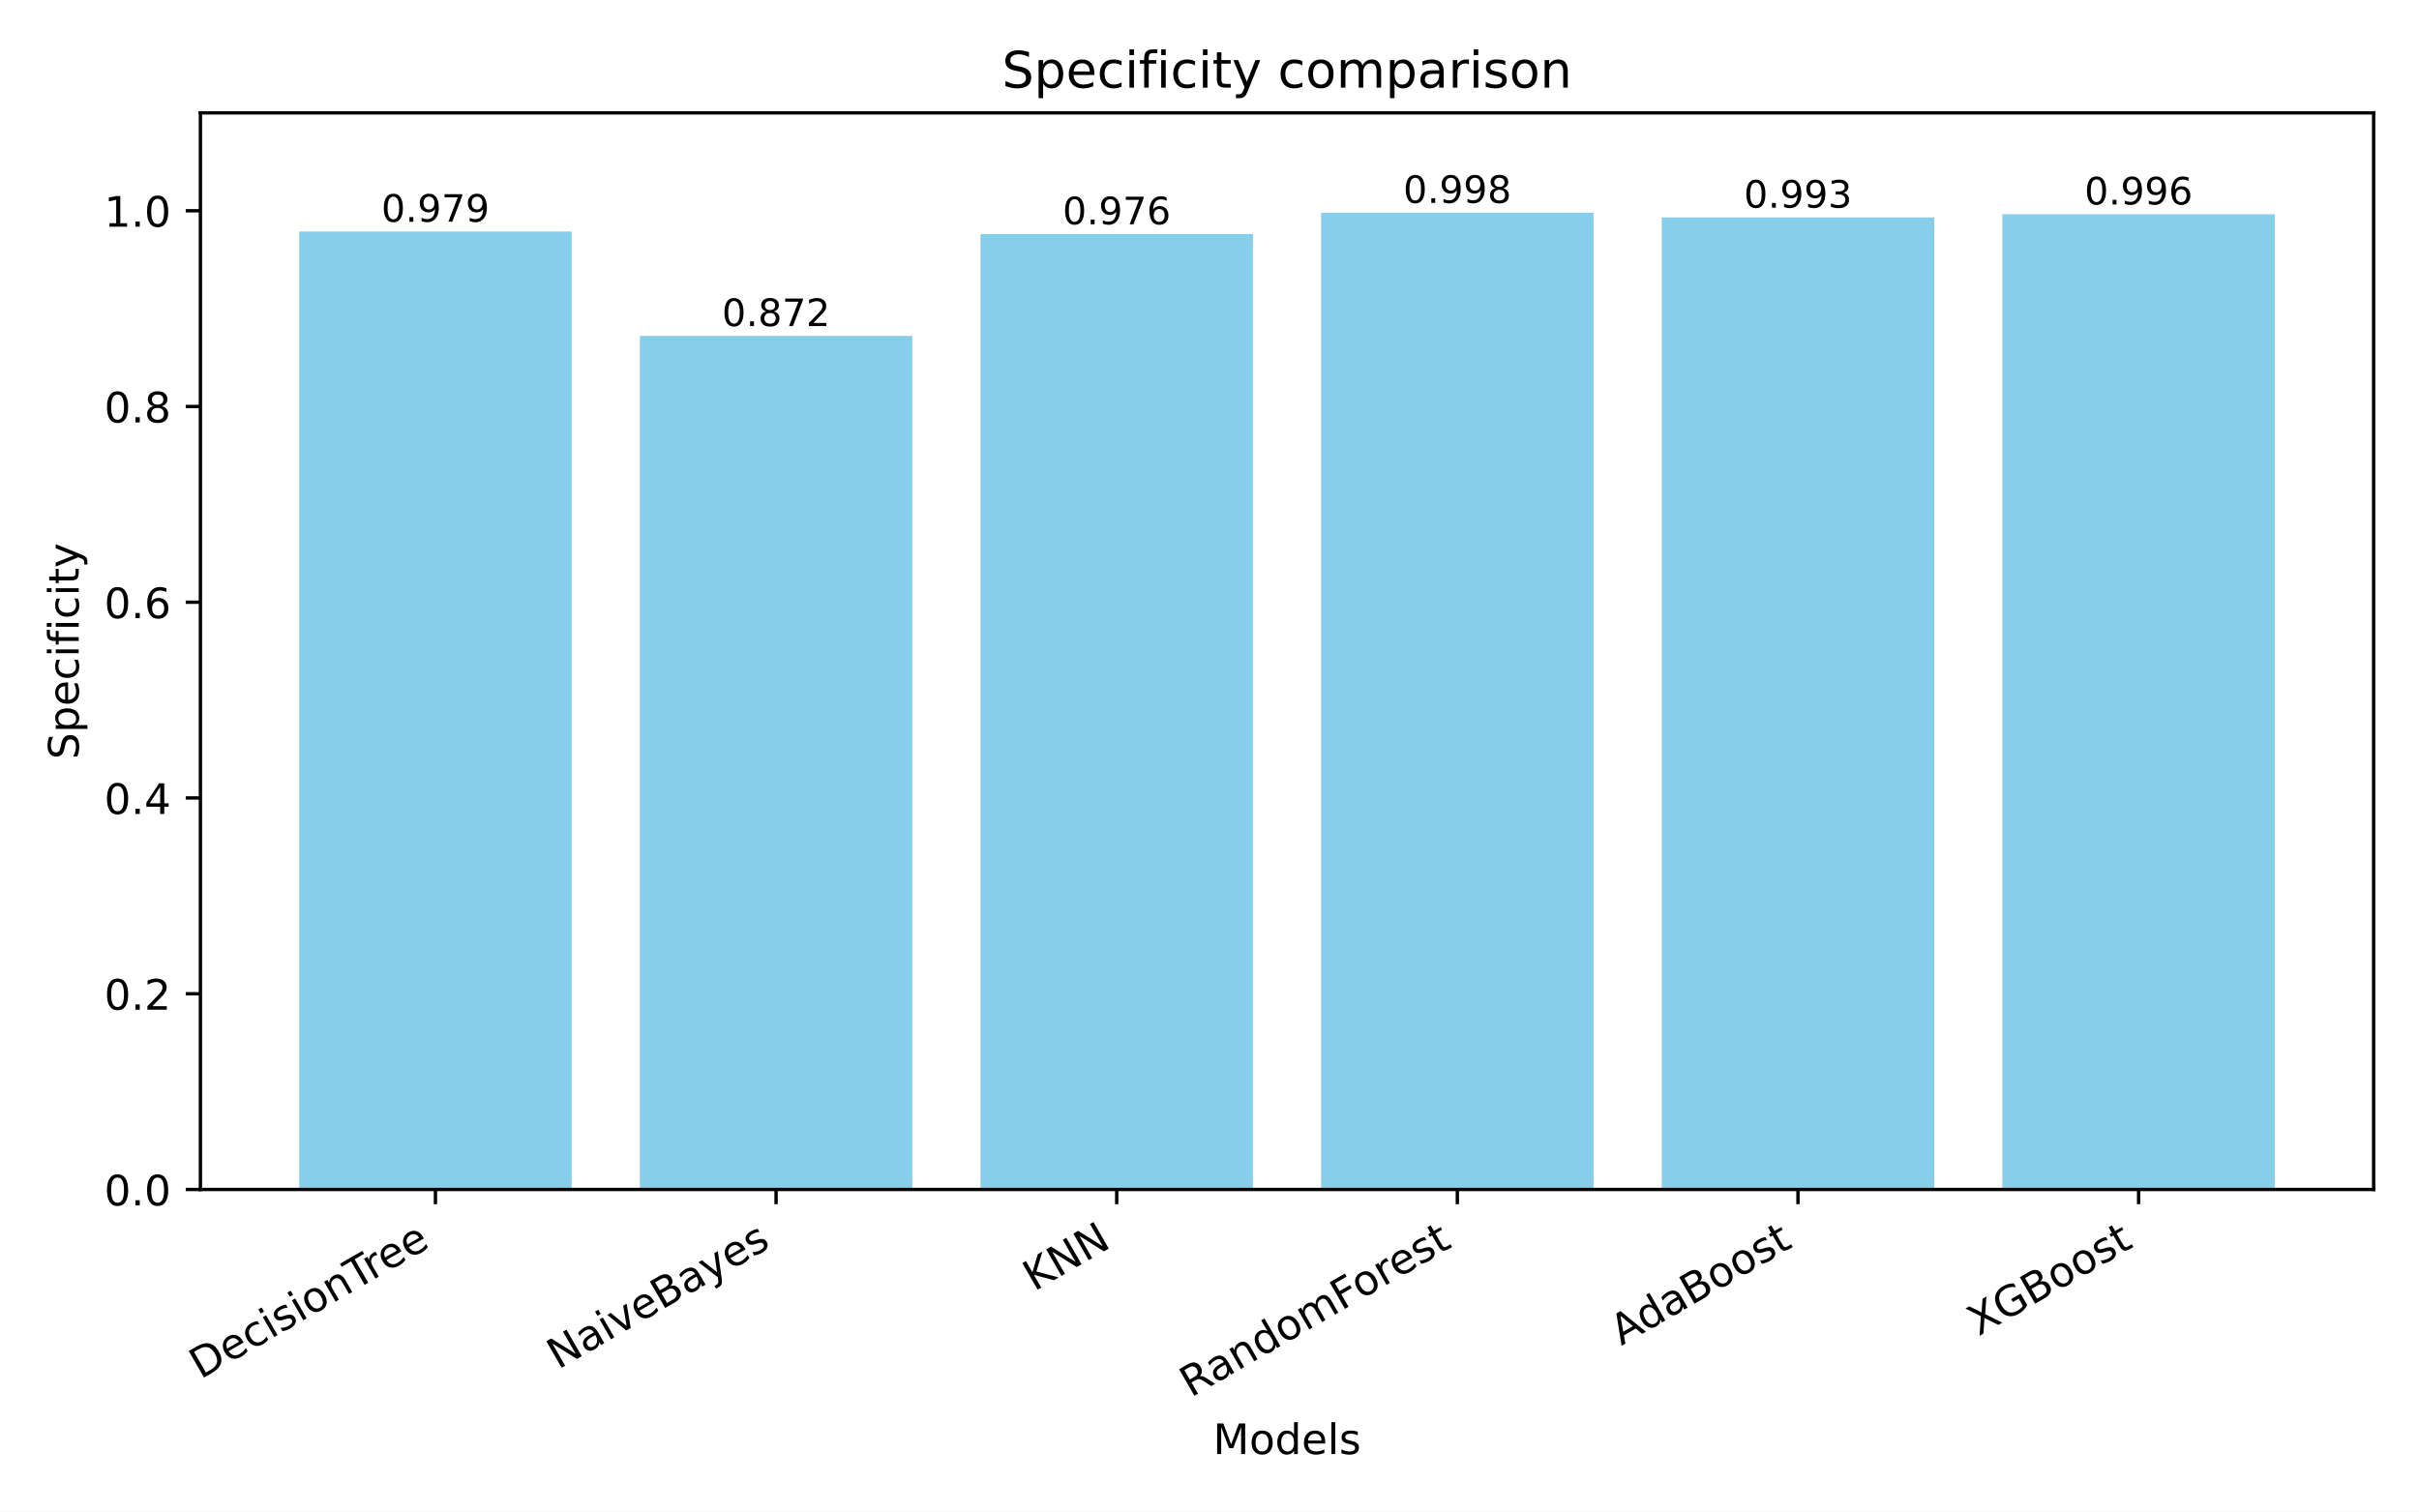
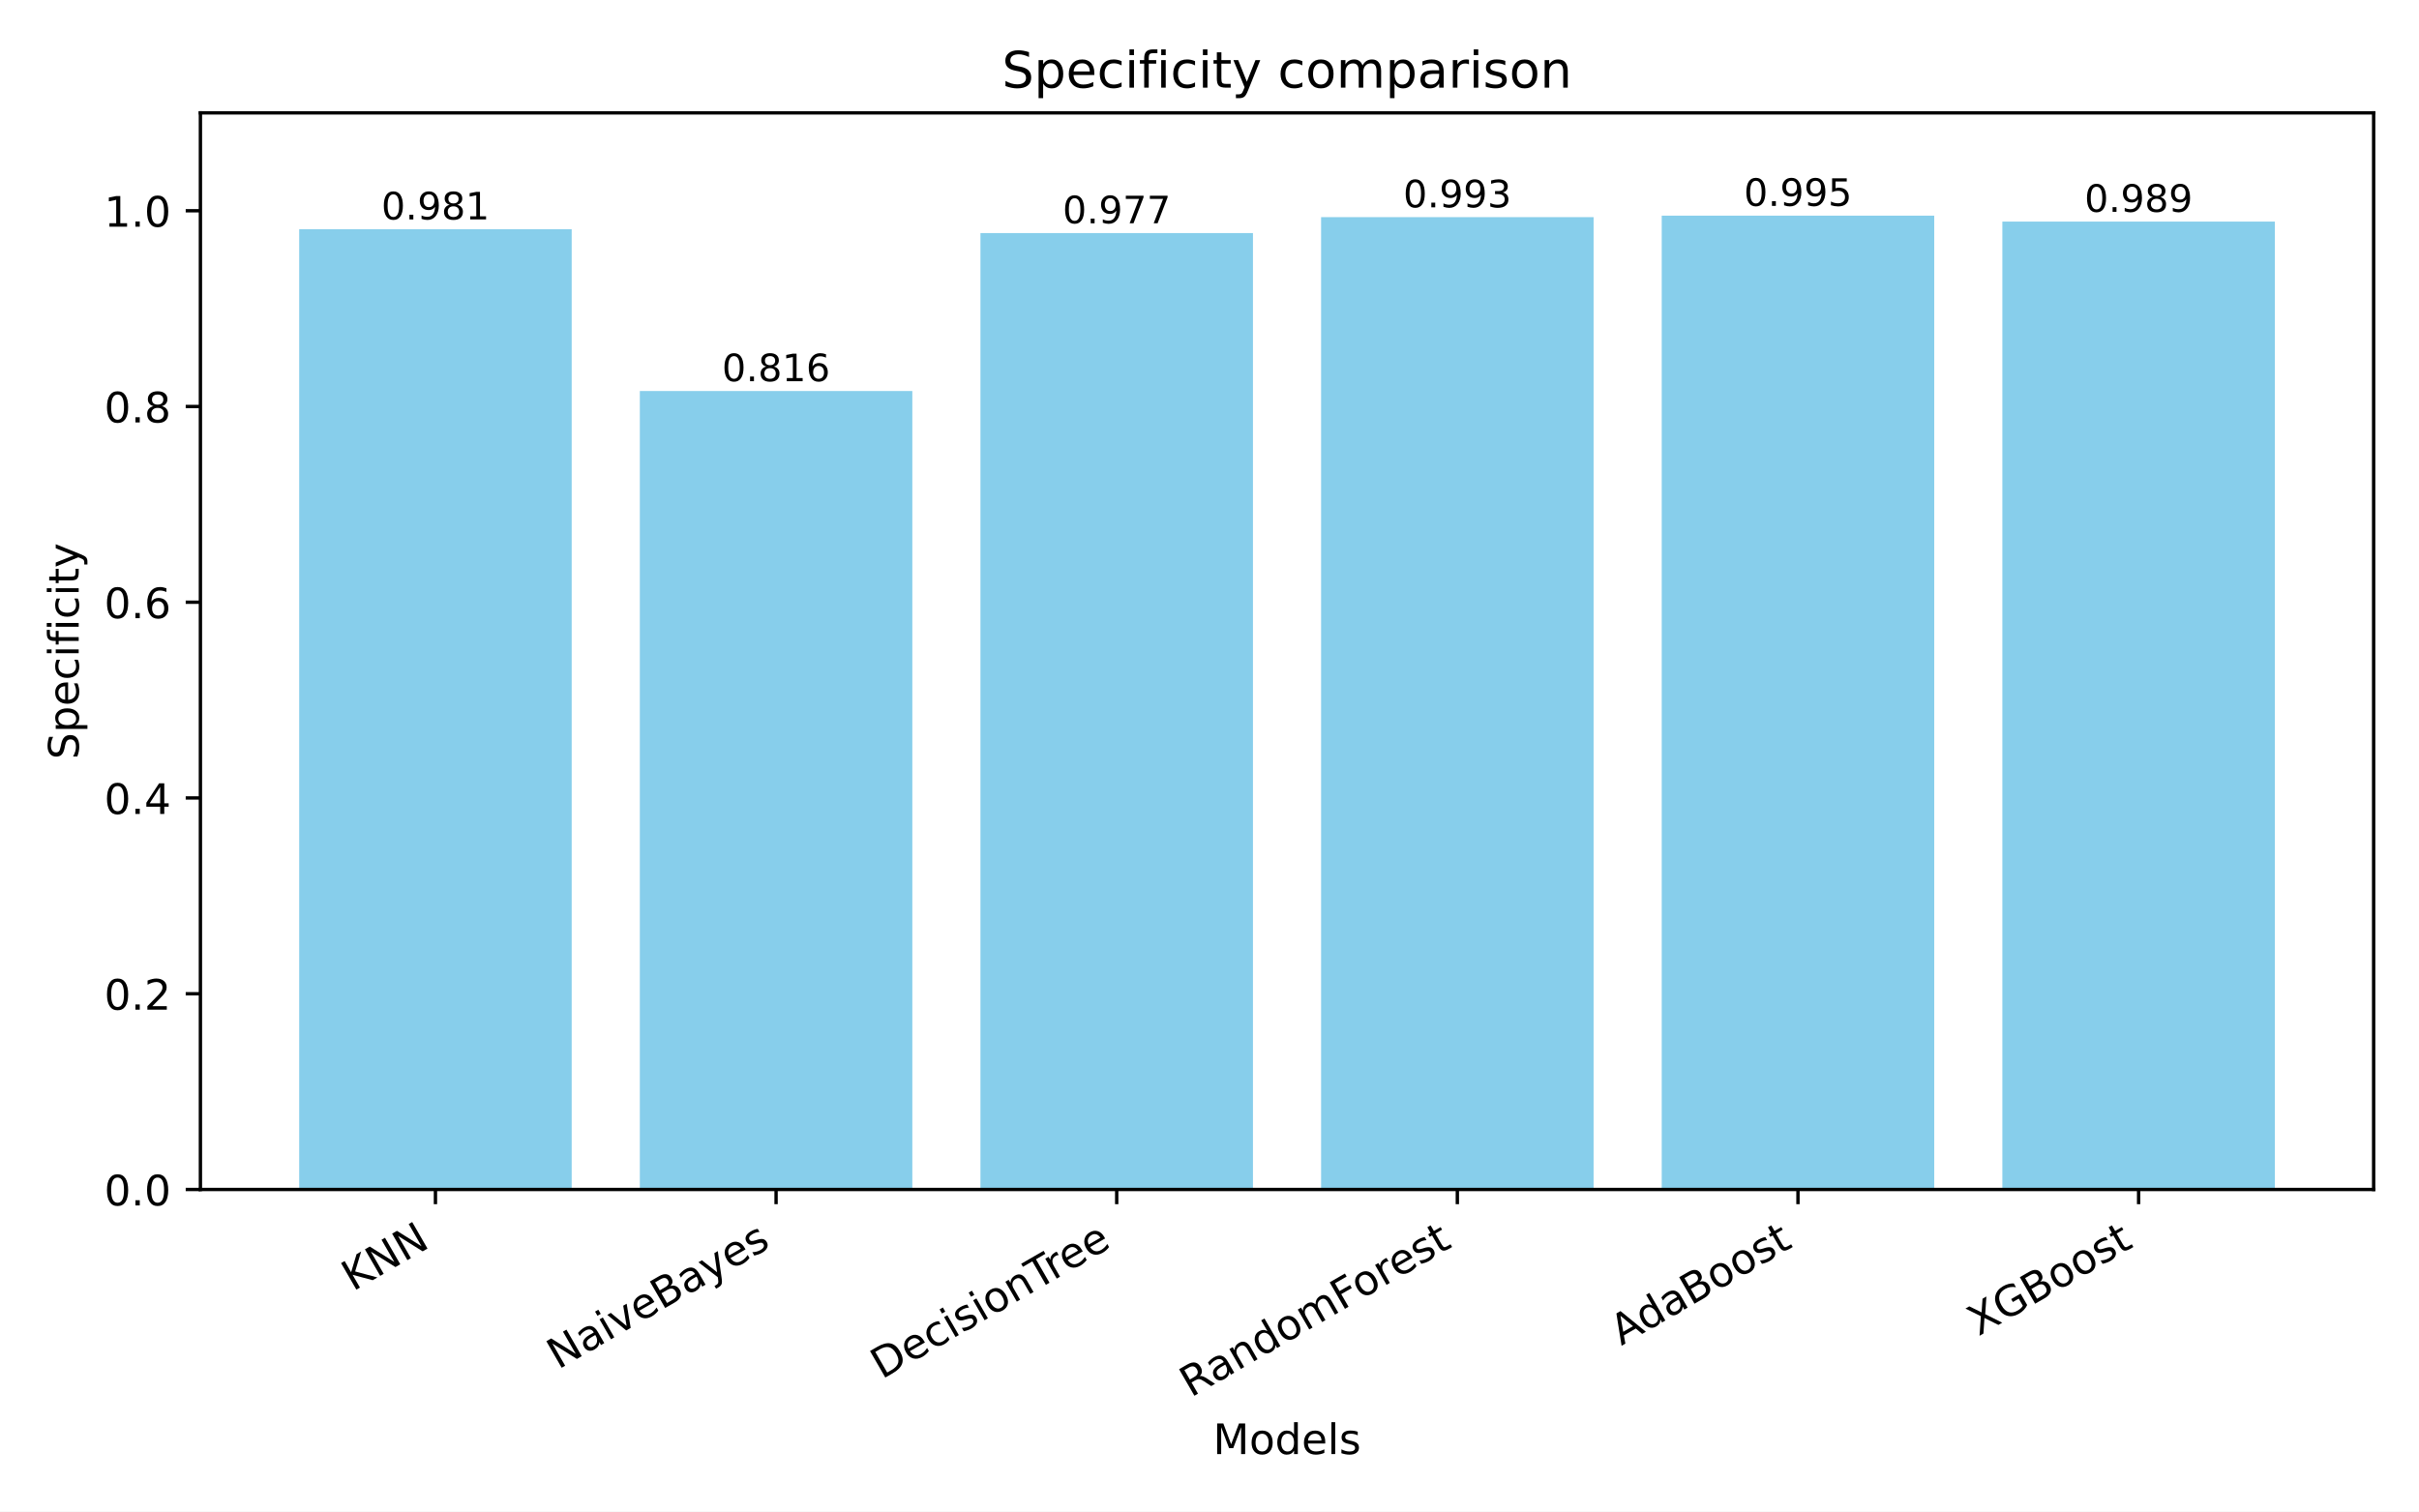
<svg xmlns="http://www.w3.org/2000/svg" xmlns:xlink="http://www.w3.org/1999/xlink" width="576pt" height="360pt" viewBox="0 0 576 360" version="1.1">
  <defs>
    <style type="text/css">*{stroke-linejoin: round; stroke-linecap: butt}</style>
  </defs>
  <g id="figure_1">
    <g id="patch_1">
      <path d="M 0 360  L 576 360  L 576 0  L 0 0  z " style="fill: #ffffff" />
    </g>
    <g id="axes_1">
      <g id="patch_2">
        <path d="M 47.72 283.3  L 565.2 283.3  L 565.2 26.88  L 47.72 26.88  z " style="fill: #ffffff" />
      </g>
      <g id="patch_3">
-         <path d="M 71.242 283.3  L 136.13 283.3  L 136.13 55.144  L 71.242 55.144  z " clip-path="url(#pd10f63cf4d)" style="fill: #87ceeb" />
+         <path d="M 71.242 283.3  L 136.13 283.3  L 136.13 54.591  L 71.242 54.591  z " clip-path="url(#p7f3ad381db)" style="fill: #87ceeb" />
      </g>
      <g id="patch_4">
-         <path d="M 152.352 283.3  L 217.239 283.3  L 217.239 79.991  L 152.352 79.991  z " clip-path="url(#pd10f63cf4d)" style="fill: #87ceeb" />
+         <path d="M 152.352 283.3  L 217.239 283.3  L 217.239 93.125  L 152.352 93.125  z " clip-path="url(#p7f3ad381db)" style="fill: #87ceeb" />
      </g>
      <g id="patch_5">
-         <path d="M 233.461 283.3  L 298.349 283.3  L 298.349 55.748  L 233.461 55.748  z " clip-path="url(#pd10f63cf4d)" style="fill: #87ceeb" />
+         <path d="M 233.461 283.3  L 298.349 283.3  L 298.349 55.512  L 233.461 55.512  z " clip-path="url(#p7f3ad381db)" style="fill: #87ceeb" />
      </g>
      <g id="patch_6">
-         <path d="M 314.571 283.3  L 379.459 283.3  L 379.459 50.657  L 314.571 50.657  z " clip-path="url(#pd10f63cf4d)" style="fill: #87ceeb" />
+         <path d="M 314.571 283.3  L 379.459 283.3  L 379.459 51.713  L 314.571 51.713  z " clip-path="url(#p7f3ad381db)" style="fill: #87ceeb" />
      </g>
      <g id="patch_7">
-         <path d="M 395.681 283.3  L 460.568 283.3  L 460.568 51.786  L 395.681 51.786  z " clip-path="url(#pd10f63cf4d)" style="fill: #87ceeb" />
+         <path d="M 395.681 283.3  L 460.568 283.3  L 460.568 51.366  L 395.681 51.366  z " clip-path="url(#p7f3ad381db)" style="fill: #87ceeb" />
      </g>
      <g id="patch_8">
-         <path d="M 476.79 283.3  L 541.678 283.3  L 541.678 51.03  L 476.79 51.03  z " clip-path="url(#pd10f63cf4d)" style="fill: #87ceeb" />
+         <path d="M 476.79 283.3  L 541.678 283.3  L 541.678 52.783  L 476.79 52.783  z " clip-path="url(#p7f3ad381db)" style="fill: #87ceeb" />
      </g>
      <g id="matplotlib.axis_1">
        <g id="xtick_1">
          <g id="line2d_1">
            <defs>
-               <path id="mfd059f6346" d="M 0 0  L 0 3.5  " style="stroke: #000000; stroke-width: 0.8" />
+               <path id="m6587338130" d="M 0 0  L 0 3.5  " style="stroke: #000000; stroke-width: 0.8" />
            </defs>
            <g>
-               <use xlink:href="#mfd059f6346" x="103.686" y="283.3" style="stroke: #000000; stroke-width: 0.8" />
+               <use xlink:href="#m6587338130" x="103.686" y="283.3" style="stroke: #000000; stroke-width: 0.8" />
            </g>
          </g>
          <g id="text_1">
-             <g transform="translate(47.7412 328.5801) rotate(-30) scale(0.1 -0.1)">
+             <g transform="translate(84.00872 307.6411) rotate(-30) scale(0.1 -0.1)">
+               <defs>
+                 <path id="DejaVuSans-4b" d="M 628 4666  L 1259 4666  L 1259 2694  L 3353 4666  L 4166 4666  L 1850 2491  L 4331 0  L 3500 0  L 1259 2247  L 1259 0  L 628 0  L 628 4666  z " transform="scale(0.015625)" />
+                 <path id="DejaVuSans-4e" d="M 628 4666  L 1478 4666  L 3547 763  L 3547 4666  L 4159 4666  L 4159 0  L 3309 0  L 1241 3903  L 1241 0  L 628 0  L 628 4666  z " transform="scale(0.015625)" />
+               </defs>
+               <use xlink:href="#DejaVuSans-4b" />
+               <use xlink:href="#DejaVuSans-4e" transform="translate(65.57617 0)" />
+               <use xlink:href="#DejaVuSans-4e" transform="translate(140.3809 0)" />
+             </g>
+           </g>
+         </g>
+         <g id="xtick_2">
+           <g id="line2d_2">
+             <g>
+               <use xlink:href="#m6587338130" x="184.795" y="283.3" style="stroke: #000000; stroke-width: 0.8" />
+             </g>
+           </g>
+           <g id="text_2">
+             <g transform="translate(132.8942 326.2457) rotate(-30) scale(0.1 -0.1)">
+               <defs>
+                 <path id="DejaVuSans-61" d="M 2194 1759  Q 1497 1759 1228 1600  Q 959 1441 959 1056  Q 959 750 1161 570  Q 1363 391 1709 391  Q 2188 391 2477 730  Q 2766 1069 2766 1631  L 2766 1759  L 2194 1759  z M 3341 1997  L 3341 0  L 2766 0  L 2766 531  Q 2569 213 2275 61  Q 1981 -91 1556 -91  Q 1019 -91 701 211  Q 384 513 384 1019  Q 384 1609 779 1909  Q 1175 2209 1959 2209  L 2766 2209  L 2766 2266  Q 2766 2663 2505 2880  Q 2244 3097 1772 3097  Q 1472 3097 1187 3025  Q 903 2953 641 2809  L 641 3341  Q 956 3463 1253 3523  Q 1550 3584 1831 3584  Q 2591 3584 2966 3190  Q 3341 2797 3341 1997  z " transform="scale(0.015625)" />
+                 <path id="DejaVuSans-69" d="M 603 3500  L 1178 3500  L 1178 0  L 603 0  L 603 3500  z M 603 4863  L 1178 4863  L 1178 4134  L 603 4134  L 603 4863  z " transform="scale(0.015625)" />
+                 <path id="DejaVuSans-76" d="M 191 3500  L 800 3500  L 1894 563  L 2988 3500  L 3597 3500  L 2284 0  L 1503 0  L 191 3500  z " transform="scale(0.015625)" />
+                 <path id="DejaVuSans-65" d="M 3597 1894  L 3597 1613  L 953 1613  Q 991 1019 1311 708  Q 1631 397 2203 397  Q 2534 397 2845 478  Q 3156 559 3463 722  L 3463 178  Q 3153 47 2828 -22  Q 2503 -91 2169 -91  Q 1331 -91 842 396  Q 353 884 353 1716  Q 353 2575 817 3079  Q 1281 3584 2069 3584  Q 2775 3584 3186 3129  Q 3597 2675 3597 1894  z M 3022 2063  Q 3016 2534 2758 2815  Q 2500 3097 2075 3097  Q 1594 3097 1305 2825  Q 1016 2553 972 2059  L 3022 2063  z " transform="scale(0.015625)" />
+                 <path id="DejaVuSans-42" d="M 1259 2228  L 1259 519  L 2272 519  Q 2781 519 3026 730  Q 3272 941 3272 1375  Q 3272 1813 3026 2020  Q 2781 2228 2272 2228  L 1259 2228  z M 1259 4147  L 1259 2741  L 2194 2741  Q 2656 2741 2882 2914  Q 3109 3088 3109 3444  Q 3109 3797 2882 3972  Q 2656 4147 2194 4147  L 1259 4147  z M 628 4666  L 2241 4666  Q 2963 4666 3353 4366  Q 3744 4066 3744 3513  Q 3744 3084 3544 2831  Q 3344 2578 2956 2516  Q 3422 2416 3680 2098  Q 3938 1781 3938 1306  Q 3938 681 3513 340  Q 3088 0 2303 0  L 628 0  L 628 4666  z " transform="scale(0.015625)" />
+                 <path id="DejaVuSans-79" d="M 2059 -325  Q 1816 -950 1584 -1140  Q 1353 -1331 966 -1331  L 506 -1331  L 506 -850  L 844 -850  Q 1081 -850 1212 -737  Q 1344 -625 1503 -206  L 1606 56  L 191 3500  L 800 3500  L 1894 763  L 2988 3500  L 3597 3500  L 2059 -325  z " transform="scale(0.015625)" />
+                 <path id="DejaVuSans-73" d="M 2834 3397  L 2834 2853  Q 2591 2978 2328 3040  Q 2066 3103 1784 3103  Q 1356 3103 1142 2972  Q 928 2841 928 2578  Q 928 2378 1081 2264  Q 1234 2150 1697 2047  L 1894 2003  Q 2506 1872 2764 1633  Q 3022 1394 3022 966  Q 3022 478 2636 193  Q 2250 -91 1575 -91  Q 1294 -91 989 -36  Q 684 19 347 128  L 347 722  Q 666 556 975 473  Q 1284 391 1588 391  Q 1994 391 2212 530  Q 2431 669 2431 922  Q 2431 1156 2273 1281  Q 2116 1406 1581 1522  L 1381 1569  Q 847 1681 609 1914  Q 372 2147 372 2553  Q 372 3047 722 3315  Q 1072 3584 1716 3584  Q 2034 3584 2315 3537  Q 2597 3491 2834 3397  z " transform="scale(0.015625)" />
+               </defs>
+               <use xlink:href="#DejaVuSans-4e" />
+               <use xlink:href="#DejaVuSans-61" transform="translate(74.80469 0)" />
+               <use xlink:href="#DejaVuSans-69" transform="translate(136.084 0)" />
+               <use xlink:href="#DejaVuSans-76" transform="translate(163.8672 0)" />
+               <use xlink:href="#DejaVuSans-65" transform="translate(223.0469 0)" />
+               <use xlink:href="#DejaVuSans-42" transform="translate(284.5703 0)" />
+               <use xlink:href="#DejaVuSans-61" transform="translate(353.1738 0)" />
+               <use xlink:href="#DejaVuSans-79" transform="translate(414.4531 0)" />
+               <use xlink:href="#DejaVuSans-65" transform="translate(473.6328 0)" />
+               <use xlink:href="#DejaVuSans-73" transform="translate(535.1562 0)" />
+             </g>
+           </g>
+         </g>
+         <g id="xtick_3">
+           <g id="line2d_3">
+             <g>
+               <use xlink:href="#m6587338130" x="265.905" y="283.3" style="stroke: #000000; stroke-width: 0.8" />
+             </g>
+           </g>
+           <g id="text_3">
+             <g transform="translate(209.9606 328.5801) rotate(-30) scale(0.1 -0.1)">
              <defs>
                <path id="DejaVuSans-44" d="M 1259 4147  L 1259 519  L 2022 519  Q 2988 519 3436 956  Q 3884 1394 3884 2338  Q 3884 3275 3436 3711  Q 2988 4147 2022 4147  L 1259 4147  z M 628 4666  L 1925 4666  Q 3281 4666 3915 4102  Q 4550 3538 4550 2338  Q 4550 1131 3912 565  Q 3275 0 1925 0  L 628 0  L 628 4666  z " transform="scale(0.015625)" />
-                 <path id="DejaVuSans-65" d="M 3597 1894  L 3597 1613  L 953 1613  Q 991 1019 1311 708  Q 1631 397 2203 397  Q 2534 397 2845 478  Q 3156 559 3463 722  L 3463 178  Q 3153 47 2828 -22  Q 2503 -91 2169 -91  Q 1331 -91 842 396  Q 353 884 353 1716  Q 353 2575 817 3079  Q 1281 3584 2069 3584  Q 2775 3584 3186 3129  Q 3597 2675 3597 1894  z M 3022 2063  Q 3016 2534 2758 2815  Q 2500 3097 2075 3097  Q 1594 3097 1305 2825  Q 1016 2553 972 2059  L 3022 2063  z " transform="scale(0.015625)" />
                <path id="DejaVuSans-63" d="M 3122 3366  L 3122 2828  Q 2878 2963 2633 3030  Q 2388 3097 2138 3097  Q 1578 3097 1268 2742  Q 959 2388 959 1747  Q 959 1106 1268 751  Q 1578 397 2138 397  Q 2388 397 2633 464  Q 2878 531 3122 666  L 3122 134  Q 2881 22 2623 -34  Q 2366 -91 2075 -91  Q 1284 -91 818 406  Q 353 903 353 1747  Q 353 2603 823 3093  Q 1294 3584 2113 3584  Q 2378 3584 2631 3529  Q 2884 3475 3122 3366  z " transform="scale(0.015625)" />
-                 <path id="DejaVuSans-69" d="M 603 3500  L 1178 3500  L 1178 0  L 603 0  L 603 3500  z M 603 4863  L 1178 4863  L 1178 4134  L 603 4134  L 603 4863  z " transform="scale(0.015625)" />
-                 <path id="DejaVuSans-73" d="M 2834 3397  L 2834 2853  Q 2591 2978 2328 3040  Q 2066 3103 1784 3103  Q 1356 3103 1142 2972  Q 928 2841 928 2578  Q 928 2378 1081 2264  Q 1234 2150 1697 2047  L 1894 2003  Q 2506 1872 2764 1633  Q 3022 1394 3022 966  Q 3022 478 2636 193  Q 2250 -91 1575 -91  Q 1294 -91 989 -36  Q 684 19 347 128  L 347 722  Q 666 556 975 473  Q 1284 391 1588 391  Q 1994 391 2212 530  Q 2431 669 2431 922  Q 2431 1156 2273 1281  Q 2116 1406 1581 1522  L 1381 1569  Q 847 1681 609 1914  Q 372 2147 372 2553  Q 372 3047 722 3315  Q 1072 3584 1716 3584  Q 2034 3584 2315 3537  Q 2597 3491 2834 3397  z " transform="scale(0.015625)" />
                <path id="DejaVuSans-6f" d="M 1959 3097  Q 1497 3097 1228 2736  Q 959 2375 959 1747  Q 959 1119 1226 758  Q 1494 397 1959 397  Q 2419 397 2687 759  Q 2956 1122 2956 1747  Q 2956 2369 2687 2733  Q 2419 3097 1959 3097  z M 1959 3584  Q 2709 3584 3137 3096  Q 3566 2609 3566 1747  Q 3566 888 3137 398  Q 2709 -91 1959 -91  Q 1206 -91 779 398  Q 353 888 353 1747  Q 353 2609 779 3096  Q 1206 3584 1959 3584  z " transform="scale(0.015625)" />
                <path id="DejaVuSans-6e" d="M 3513 2113  L 3513 0  L 2938 0  L 2938 2094  Q 2938 2591 2744 2837  Q 2550 3084 2163 3084  Q 1697 3084 1428 2787  Q 1159 2491 1159 1978  L 1159 0  L 581 0  L 581 3500  L 1159 3500  L 1159 2956  Q 1366 3272 1645 3428  Q 1925 3584 2291 3584  Q 2894 3584 3203 3211  Q 3513 2838 3513 2113  z " transform="scale(0.015625)" />
                <path id="DejaVuSans-54" d="M -19 4666  L 3928 4666  L 3928 4134  L 2272 4134  L 2272 0  L 1638 0  L 1638 4134  L -19 4134  L -19 4666  z " transform="scale(0.015625)" />
                <path id="DejaVuSans-72" d="M 2631 2963  Q 2534 3019 2420 3045  Q 2306 3072 2169 3072  Q 1681 3072 1420 2755  Q 1159 2438 1159 1844  L 1159 0  L 581 0  L 581 3500  L 1159 3500  L 1159 2956  Q 1341 3275 1631 3429  Q 1922 3584 2338 3584  Q 2397 3584 2469 3576  Q 2541 3569 2628 3553  L 2631 2963  z " transform="scale(0.015625)" />
              </defs>
              <use xlink:href="#DejaVuSans-44" />
              <use xlink:href="#DejaVuSans-65" transform="translate(77.00195 0)" />
              <use xlink:href="#DejaVuSans-63" transform="translate(138.5254 0)" />
              <use xlink:href="#DejaVuSans-69" transform="translate(193.5059 0)" />
              <use xlink:href="#DejaVuSans-73" transform="translate(221.2891 0)" />
              <use xlink:href="#DejaVuSans-69" transform="translate(273.3887 0)" />
              <use xlink:href="#DejaVuSans-6f" transform="translate(301.1719 0)" />
              <use xlink:href="#DejaVuSans-6e" transform="translate(362.3535 0)" />
              <use xlink:href="#DejaVuSans-54" transform="translate(425.7324 0)" />
              <use xlink:href="#DejaVuSans-72" transform="translate(472.0664 0)" />
              <use xlink:href="#DejaVuSans-65" transform="translate(510.9297 0)" />
              <use xlink:href="#DejaVuSans-65" transform="translate(572.4531 0)" />
            </g>
          </g>
        </g>
-         <g id="xtick_2">
-           <g id="line2d_2">
-             <g>
-               <use xlink:href="#mfd059f6346" x="184.795" y="283.3" style="stroke: #000000; stroke-width: 0.8" />
-             </g>
-           </g>
-           <g id="text_2">
-             <g transform="translate(132.8942 326.2457) rotate(-30) scale(0.1 -0.1)">
-               <defs>
-                 <path id="DejaVuSans-4e" d="M 628 4666  L 1478 4666  L 3547 763  L 3547 4666  L 4159 4666  L 4159 0  L 3309 0  L 1241 3903  L 1241 0  L 628 0  L 628 4666  z " transform="scale(0.015625)" />
-                 <path id="DejaVuSans-61" d="M 2194 1759  Q 1497 1759 1228 1600  Q 959 1441 959 1056  Q 959 750 1161 570  Q 1363 391 1709 391  Q 2188 391 2477 730  Q 2766 1069 2766 1631  L 2766 1759  L 2194 1759  z M 3341 1997  L 3341 0  L 2766 0  L 2766 531  Q 2569 213 2275 61  Q 1981 -91 1556 -91  Q 1019 -91 701 211  Q 384 513 384 1019  Q 384 1609 779 1909  Q 1175 2209 1959 2209  L 2766 2209  L 2766 2266  Q 2766 2663 2505 2880  Q 2244 3097 1772 3097  Q 1472 3097 1187 3025  Q 903 2953 641 2809  L 641 3341  Q 956 3463 1253 3523  Q 1550 3584 1831 3584  Q 2591 3584 2966 3190  Q 3341 2797 3341 1997  z " transform="scale(0.015625)" />
-                 <path id="DejaVuSans-76" d="M 191 3500  L 800 3500  L 1894 563  L 2988 3500  L 3597 3500  L 2284 0  L 1503 0  L 191 3500  z " transform="scale(0.015625)" />
-                 <path id="DejaVuSans-42" d="M 1259 2228  L 1259 519  L 2272 519  Q 2781 519 3026 730  Q 3272 941 3272 1375  Q 3272 1813 3026 2020  Q 2781 2228 2272 2228  L 1259 2228  z M 1259 4147  L 1259 2741  L 2194 2741  Q 2656 2741 2882 2914  Q 3109 3088 3109 3444  Q 3109 3797 2882 3972  Q 2656 4147 2194 4147  L 1259 4147  z M 628 4666  L 2241 4666  Q 2963 4666 3353 4366  Q 3744 4066 3744 3513  Q 3744 3084 3544 2831  Q 3344 2578 2956 2516  Q 3422 2416 3680 2098  Q 3938 1781 3938 1306  Q 3938 681 3513 340  Q 3088 0 2303 0  L 628 0  L 628 4666  z " transform="scale(0.015625)" />
-                 <path id="DejaVuSans-79" d="M 2059 -325  Q 1816 -950 1584 -1140  Q 1353 -1331 966 -1331  L 506 -1331  L 506 -850  L 844 -850  Q 1081 -850 1212 -737  Q 1344 -625 1503 -206  L 1606 56  L 191 3500  L 800 3500  L 1894 763  L 2988 3500  L 3597 3500  L 2059 -325  z " transform="scale(0.015625)" />
-               </defs>
-               <use xlink:href="#DejaVuSans-4e" />
-               <use xlink:href="#DejaVuSans-61" transform="translate(74.80469 0)" />
-               <use xlink:href="#DejaVuSans-69" transform="translate(136.084 0)" />
-               <use xlink:href="#DejaVuSans-76" transform="translate(163.8672 0)" />
-               <use xlink:href="#DejaVuSans-65" transform="translate(223.0469 0)" />
-               <use xlink:href="#DejaVuSans-42" transform="translate(284.5703 0)" />
-               <use xlink:href="#DejaVuSans-61" transform="translate(353.1738 0)" />
-               <use xlink:href="#DejaVuSans-79" transform="translate(414.4531 0)" />
-               <use xlink:href="#DejaVuSans-65" transform="translate(473.6328 0)" />
-               <use xlink:href="#DejaVuSans-73" transform="translate(535.1562 0)" />
-             </g>
-           </g>
-         </g>
-         <g id="xtick_3">
-           <g id="line2d_3">
-             <g>
-               <use xlink:href="#mfd059f6346" x="265.905" y="283.3" style="stroke: #000000; stroke-width: 0.8" />
-             </g>
-           </g>
-           <g id="text_3">
-             <g transform="translate(246.2282 307.6411) rotate(-30) scale(0.1 -0.1)">
-               <defs>
-                 <path id="DejaVuSans-4b" d="M 628 4666  L 1259 4666  L 1259 2694  L 3353 4666  L 4166 4666  L 1850 2491  L 4331 0  L 3500 0  L 1259 2247  L 1259 0  L 628 0  L 628 4666  z " transform="scale(0.015625)" />
-               </defs>
-               <use xlink:href="#DejaVuSans-4b" />
-               <use xlink:href="#DejaVuSans-4e" transform="translate(65.57617 0)" />
-               <use xlink:href="#DejaVuSans-4e" transform="translate(140.3809 0)" />
-             </g>
-           </g>
-         </g>
        <g id="xtick_4">
          <g id="line2d_4">
            <g>
-               <use xlink:href="#mfd059f6346" x="347.015" y="283.3" style="stroke: #000000; stroke-width: 0.8" />
+               <use xlink:href="#m6587338130" x="347.015" y="283.3" style="stroke: #000000; stroke-width: 0.8" />
            </g>
          </g>
          <g id="text_4">
            <g transform="translate(283.5576 332.9176) rotate(-30) scale(0.1 -0.1)">
              <defs>
                <path id="DejaVuSans-52" d="M 2841 2188  Q 3044 2119 3236 1894  Q 3428 1669 3622 1275  L 4263 0  L 3584 0  L 2988 1197  Q 2756 1666 2539 1819  Q 2322 1972 1947 1972  L 1259 1972  L 1259 0  L 628 0  L 628 4666  L 2053 4666  Q 2853 4666 3247 4331  Q 3641 3997 3641 3322  Q 3641 2881 3436 2590  Q 3231 2300 2841 2188  z M 1259 4147  L 1259 2491  L 2053 2491  Q 2509 2491 2742 2702  Q 2975 2913 2975 3322  Q 2975 3731 2742 3939  Q 2509 4147 2053 4147  L 1259 4147  z " transform="scale(0.015625)" />
                <path id="DejaVuSans-64" d="M 2906 2969  L 2906 4863  L 3481 4863  L 3481 0  L 2906 0  L 2906 525  Q 2725 213 2448 61  Q 2172 -91 1784 -91  Q 1150 -91 751 415  Q 353 922 353 1747  Q 353 2572 751 3078  Q 1150 3584 1784 3584  Q 2172 3584 2448 3432  Q 2725 3281 2906 2969  z M 947 1747  Q 947 1113 1208 752  Q 1469 391 1925 391  Q 2381 391 2643 752  Q 2906 1113 2906 1747  Q 2906 2381 2643 2742  Q 2381 3103 1925 3103  Q 1469 3103 1208 2742  Q 947 2381 947 1747  z " transform="scale(0.015625)" />
                <path id="DejaVuSans-6d" d="M 3328 2828  Q 3544 3216 3844 3400  Q 4144 3584 4550 3584  Q 5097 3584 5394 3201  Q 5691 2819 5691 2113  L 5691 0  L 5113 0  L 5113 2094  Q 5113 2597 4934 2840  Q 4756 3084 4391 3084  Q 3944 3084 3684 2787  Q 3425 2491 3425 1978  L 3425 0  L 2847 0  L 2847 2094  Q 2847 2600 2669 2842  Q 2491 3084 2119 3084  Q 1678 3084 1418 2786  Q 1159 2488 1159 1978  L 1159 0  L 581 0  L 581 3500  L 1159 3500  L 1159 2956  Q 1356 3278 1631 3431  Q 1906 3584 2284 3584  Q 2666 3584 2933 3390  Q 3200 3197 3328 2828  z " transform="scale(0.015625)" />
                <path id="DejaVuSans-46" d="M 628 4666  L 3309 4666  L 3309 4134  L 1259 4134  L 1259 2759  L 3109 2759  L 3109 2228  L 1259 2228  L 1259 0  L 628 0  L 628 4666  z " transform="scale(0.015625)" />
                <path id="DejaVuSans-74" d="M 1172 4494  L 1172 3500  L 2356 3500  L 2356 3053  L 1172 3053  L 1172 1153  Q 1172 725 1289 603  Q 1406 481 1766 481  L 2356 481  L 2356 0  L 1766 0  Q 1100 0 847 248  Q 594 497 594 1153  L 594 3053  L 172 3053  L 172 3500  L 594 3500  L 594 4494  L 1172 4494  z " transform="scale(0.015625)" />
              </defs>
              <use xlink:href="#DejaVuSans-52" />
              <use xlink:href="#DejaVuSans-61" transform="translate(67.23242 0)" />
              <use xlink:href="#DejaVuSans-6e" transform="translate(128.5117 0)" />
              <use xlink:href="#DejaVuSans-64" transform="translate(191.8906 0)" />
              <use xlink:href="#DejaVuSans-6f" transform="translate(255.3672 0)" />
              <use xlink:href="#DejaVuSans-6d" transform="translate(316.5488 0)" />
              <use xlink:href="#DejaVuSans-46" transform="translate(413.9609 0)" />
              <use xlink:href="#DejaVuSans-6f" transform="translate(467.8555 0)" />
              <use xlink:href="#DejaVuSans-72" transform="translate(529.0371 0)" />
              <use xlink:href="#DejaVuSans-65" transform="translate(567.9004 0)" />
              <use xlink:href="#DejaVuSans-73" transform="translate(629.4238 0)" />
              <use xlink:href="#DejaVuSans-74" transform="translate(681.5234 0)" />
            </g>
          </g>
        </g>
        <g id="xtick_5">
          <g id="line2d_5">
            <g>
-               <use xlink:href="#mfd059f6346" x="428.125" y="283.3" style="stroke: #000000; stroke-width: 0.8" />
+               <use xlink:href="#m6587338130" x="428.125" y="283.3" style="stroke: #000000; stroke-width: 0.8" />
            </g>
          </g>
          <g id="text_5">
            <g transform="translate(386.0608 320.5661) rotate(-30) scale(0.1 -0.1)">
              <defs>
                <path id="DejaVuSans-41" d="M 2188 4044  L 1331 1722  L 3047 1722  L 2188 4044  z M 1831 4666  L 2547 4666  L 4325 0  L 3669 0  L 3244 1197  L 1141 1197  L 716 0  L 50 0  L 1831 4666  z " transform="scale(0.015625)" />
              </defs>
              <use xlink:href="#DejaVuSans-41" />
              <use xlink:href="#DejaVuSans-64" transform="translate(66.6582 0)" />
              <use xlink:href="#DejaVuSans-61" transform="translate(130.1348 0)" />
              <use xlink:href="#DejaVuSans-42" transform="translate(191.4141 0)" />
              <use xlink:href="#DejaVuSans-6f" transform="translate(260.0176 0)" />
              <use xlink:href="#DejaVuSans-6f" transform="translate(321.1992 0)" />
              <use xlink:href="#DejaVuSans-73" transform="translate(382.3809 0)" />
              <use xlink:href="#DejaVuSans-74" transform="translate(434.4805 0)" />
            </g>
          </g>
        </g>
        <g id="xtick_6">
          <g id="line2d_6">
            <g>
-               <use xlink:href="#mfd059f6346" x="509.234" y="283.3" style="stroke: #000000; stroke-width: 0.8" />
+               <use xlink:href="#m6587338130" x="509.234" y="283.3" style="stroke: #000000; stroke-width: 0.8" />
            </g>
          </g>
          <g id="text_6">
            <g transform="translate(471.1056 318.2942) rotate(-30) scale(0.1 -0.1)">
              <defs>
                <path id="DejaVuSans-58" d="M 403 4666  L 1081 4666  L 2241 2931  L 3406 4666  L 4084 4666  L 2584 2425  L 4184 0  L 3506 0  L 2194 1984  L 872 0  L 191 0  L 1856 2491  L 403 4666  z " transform="scale(0.015625)" />
                <path id="DejaVuSans-47" d="M 3809 666  L 3809 1919  L 2778 1919  L 2778 2438  L 4434 2438  L 4434 434  Q 4069 175 3628 42  Q 3188 -91 2688 -91  Q 1594 -91 976 548  Q 359 1188 359 2328  Q 359 3472 976 4111  Q 1594 4750 2688 4750  Q 3144 4750 3555 4637  Q 3966 4525 4313 4306  L 4313 3634  Q 3963 3931 3569 4081  Q 3175 4231 2741 4231  Q 1884 4231 1454 3753  Q 1025 3275 1025 2328  Q 1025 1384 1454 906  Q 1884 428 2741 428  Q 3075 428 3337 486  Q 3600 544 3809 666  z " transform="scale(0.015625)" />
              </defs>
              <use xlink:href="#DejaVuSans-58" />
              <use xlink:href="#DejaVuSans-47" transform="translate(68.50586 0)" />
              <use xlink:href="#DejaVuSans-42" transform="translate(145.9961 0)" />
              <use xlink:href="#DejaVuSans-6f" transform="translate(214.5996 0)" />
              <use xlink:href="#DejaVuSans-6f" transform="translate(275.7812 0)" />
              <use xlink:href="#DejaVuSans-73" transform="translate(336.9629 0)" />
              <use xlink:href="#DejaVuSans-74" transform="translate(389.0625 0)" />
            </g>
          </g>
        </g>
        <g id="text_7">
          <g transform="translate(288.842 346.3171) scale(0.1 -0.1)">
            <defs>
              <path id="DejaVuSans-4d" d="M 628 4666  L 1569 4666  L 2759 1491  L 3956 4666  L 4897 4666  L 4897 0  L 4281 0  L 4281 4097  L 3078 897  L 2444 897  L 1241 4097  L 1241 0  L 628 0  L 628 4666  z " transform="scale(0.015625)" />
              <path id="DejaVuSans-6c" d="M 603 4863  L 1178 4863  L 1178 0  L 603 0  L 603 4863  z " transform="scale(0.015625)" />
            </defs>
            <use xlink:href="#DejaVuSans-4d" />
            <use xlink:href="#DejaVuSans-6f" transform="translate(86.2793 0)" />
            <use xlink:href="#DejaVuSans-64" transform="translate(147.4609 0)" />
            <use xlink:href="#DejaVuSans-65" transform="translate(210.9375 0)" />
            <use xlink:href="#DejaVuSans-6c" transform="translate(272.4609 0)" />
            <use xlink:href="#DejaVuSans-73" transform="translate(300.2441 0)" />
          </g>
        </g>
      </g>
      <g id="matplotlib.axis_2">
        <g id="ytick_1">
          <g id="line2d_7">
            <defs>
-               <path id="m57b9c06051" d="M 0 0  L -3.5 0  " style="stroke: #000000; stroke-width: 0.8" />
+               <path id="m7c1c6c70c1" d="M 0 0  L -3.5 0  " style="stroke: #000000; stroke-width: 0.8" />
            </defs>
            <g>
-               <use xlink:href="#m57b9c06051" x="47.72" y="283.3" style="stroke: #000000; stroke-width: 0.8" />
+               <use xlink:href="#m7c1c6c70c1" x="47.72" y="283.3" style="stroke: #000000; stroke-width: 0.8" />
            </g>
          </g>
          <g id="text_8">
            <g transform="translate(24.81687 287.0997) scale(0.1 -0.1)">
              <defs>
                <path id="DejaVuSans-30" d="M 2034 4250  Q 1547 4250 1301 3770  Q 1056 3291 1056 2328  Q 1056 1369 1301 889  Q 1547 409 2034 409  Q 2525 409 2770 889  Q 3016 1369 3016 2328  Q 3016 3291 2770 3770  Q 2525 4250 2034 4250  z M 2034 4750  Q 2819 4750 3233 4129  Q 3647 3509 3647 2328  Q 3647 1150 3233 529  Q 2819 -91 2034 -91  Q 1250 -91 836 529  Q 422 1150 422 2328  Q 422 3509 836 4129  Q 1250 4750 2034 4750  z " transform="scale(0.015625)" />
                <path id="DejaVuSans-2e" d="M 684 794  L 1344 794  L 1344 0  L 684 0  L 684 794  z " transform="scale(0.015625)" />
              </defs>
              <use xlink:href="#DejaVuSans-30" />
              <use xlink:href="#DejaVuSans-2e" transform="translate(63.62305 0)" />
              <use xlink:href="#DejaVuSans-30" transform="translate(95.41016 0)" />
            </g>
          </g>
        </g>
        <g id="ytick_2">
          <g id="line2d_8">
            <g>
-               <use xlink:href="#m57b9c06051" x="47.72" y="236.679" style="stroke: #000000; stroke-width: 0.8" />
+               <use xlink:href="#m7c1c6c70c1" x="47.72" y="236.679" style="stroke: #000000; stroke-width: 0.8" />
            </g>
          </g>
          <g id="text_9">
            <g transform="translate(24.81687 240.4778) scale(0.1 -0.1)">
              <defs>
                <path id="DejaVuSans-32" d="M 1228 531  L 3431 531  L 3431 0  L 469 0  L 469 531  Q 828 903 1448 1529  Q 2069 2156 2228 2338  Q 2531 2678 2651 2914  Q 2772 3150 2772 3378  Q 2772 3750 2511 3984  Q 2250 4219 1831 4219  Q 1534 4219 1204 4116  Q 875 4013 500 3803  L 500 4441  Q 881 4594 1212 4672  Q 1544 4750 1819 4750  Q 2544 4750 2975 4387  Q 3406 4025 3406 3419  Q 3406 3131 3298 2873  Q 3191 2616 2906 2266  Q 2828 2175 2409 1742  Q 1991 1309 1228 531  z " transform="scale(0.015625)" />
              </defs>
              <use xlink:href="#DejaVuSans-30" />
              <use xlink:href="#DejaVuSans-2e" transform="translate(63.62305 0)" />
              <use xlink:href="#DejaVuSans-32" transform="translate(95.41016 0)" />
            </g>
          </g>
        </g>
        <g id="ytick_3">
          <g id="line2d_9">
            <g>
-               <use xlink:href="#m57b9c06051" x="47.72" y="190.057" style="stroke: #000000; stroke-width: 0.8" />
+               <use xlink:href="#m7c1c6c70c1" x="47.72" y="190.057" style="stroke: #000000; stroke-width: 0.8" />
            </g>
          </g>
          <g id="text_10">
            <g transform="translate(24.81687 193.8559) scale(0.1 -0.1)">
              <defs>
                <path id="DejaVuSans-34" d="M 2419 4116  L 825 1625  L 2419 1625  L 2419 4116  z M 2253 4666  L 3047 4666  L 3047 1625  L 3713 1625  L 3713 1100  L 3047 1100  L 3047 0  L 2419 0  L 2419 1100  L 313 1100  L 313 1709  L 2253 4666  z " transform="scale(0.015625)" />
              </defs>
              <use xlink:href="#DejaVuSans-30" />
              <use xlink:href="#DejaVuSans-2e" transform="translate(63.62305 0)" />
              <use xlink:href="#DejaVuSans-34" transform="translate(95.41016 0)" />
            </g>
          </g>
        </g>
        <g id="ytick_4">
          <g id="line2d_10">
            <g>
-               <use xlink:href="#m57b9c06051" x="47.72" y="143.435" style="stroke: #000000; stroke-width: 0.8" />
+               <use xlink:href="#m7c1c6c70c1" x="47.72" y="143.435" style="stroke: #000000; stroke-width: 0.8" />
            </g>
          </g>
          <g id="text_11">
            <g transform="translate(24.81687 147.234) scale(0.1 -0.1)">
              <defs>
                <path id="DejaVuSans-36" d="M 2113 2584  Q 1688 2584 1439 2293  Q 1191 2003 1191 1497  Q 1191 994 1439 701  Q 1688 409 2113 409  Q 2538 409 2786 701  Q 3034 994 3034 1497  Q 3034 2003 2786 2293  Q 2538 2584 2113 2584  z M 3366 4563  L 3366 3988  Q 3128 4100 2886 4159  Q 2644 4219 2406 4219  Q 1781 4219 1451 3797  Q 1122 3375 1075 2522  Q 1259 2794 1537 2939  Q 1816 3084 2150 3084  Q 2853 3084 3261 2657  Q 3669 2231 3669 1497  Q 3669 778 3244 343  Q 2819 -91 2113 -91  Q 1303 -91 875 529  Q 447 1150 447 2328  Q 447 3434 972 4092  Q 1497 4750 2381 4750  Q 2619 4750 2861 4703  Q 3103 4656 3366 4563  z " transform="scale(0.015625)" />
              </defs>
              <use xlink:href="#DejaVuSans-30" />
              <use xlink:href="#DejaVuSans-2e" transform="translate(63.62305 0)" />
              <use xlink:href="#DejaVuSans-36" transform="translate(95.41016 0)" />
            </g>
          </g>
        </g>
        <g id="ytick_5">
          <g id="line2d_11">
            <g>
-               <use xlink:href="#m57b9c06051" x="47.72" y="96.813" style="stroke: #000000; stroke-width: 0.8" />
+               <use xlink:href="#m7c1c6c70c1" x="47.72" y="96.813" style="stroke: #000000; stroke-width: 0.8" />
            </g>
          </g>
          <g id="text_12">
            <g transform="translate(24.81687 100.6121) scale(0.1 -0.1)">
              <defs>
                <path id="DejaVuSans-38" d="M 2034 2216  Q 1584 2216 1326 1975  Q 1069 1734 1069 1313  Q 1069 891 1326 650  Q 1584 409 2034 409  Q 2484 409 2743 651  Q 3003 894 3003 1313  Q 3003 1734 2745 1975  Q 2488 2216 2034 2216  z M 1403 2484  Q 997 2584 770 2862  Q 544 3141 544 3541  Q 544 4100 942 4425  Q 1341 4750 2034 4750  Q 2731 4750 3128 4425  Q 3525 4100 3525 3541  Q 3525 3141 3298 2862  Q 3072 2584 2669 2484  Q 3125 2378 3379 2068  Q 3634 1759 3634 1313  Q 3634 634 3220 271  Q 2806 -91 2034 -91  Q 1263 -91 848 271  Q 434 634 434 1313  Q 434 1759 690 2068  Q 947 2378 1403 2484  z M 1172 3481  Q 1172 3119 1398 2916  Q 1625 2713 2034 2713  Q 2441 2713 2670 2916  Q 2900 3119 2900 3481  Q 2900 3844 2670 4047  Q 2441 4250 2034 4250  Q 1625 4250 1398 4047  Q 1172 3844 1172 3481  z " transform="scale(0.015625)" />
              </defs>
              <use xlink:href="#DejaVuSans-30" />
              <use xlink:href="#DejaVuSans-2e" transform="translate(63.62305 0)" />
              <use xlink:href="#DejaVuSans-38" transform="translate(95.41016 0)" />
            </g>
          </g>
        </g>
        <g id="ytick_6">
          <g id="line2d_12">
            <g>
-               <use xlink:href="#m57b9c06051" x="47.72" y="50.191" style="stroke: #000000; stroke-width: 0.8" />
+               <use xlink:href="#m7c1c6c70c1" x="47.72" y="50.191" style="stroke: #000000; stroke-width: 0.8" />
            </g>
          </g>
          <g id="text_13">
            <g transform="translate(24.81687 53.99017) scale(0.1 -0.1)">
              <defs>
                <path id="DejaVuSans-31" d="M 794 531  L 1825 531  L 1825 4091  L 703 3866  L 703 4441  L 1819 4666  L 2450 4666  L 2450 531  L 3481 531  L 3481 0  L 794 0  L 794 531  z " transform="scale(0.015625)" />
              </defs>
              <use xlink:href="#DejaVuSans-31" />
              <use xlink:href="#DejaVuSans-2e" transform="translate(63.62305 0)" />
              <use xlink:href="#DejaVuSans-30" transform="translate(95.41016 0)" />
            </g>
          </g>
        </g>
        <g id="text_14">
          <g transform="translate(18.73719 180.8605) rotate(-90) scale(0.1 -0.1)">
            <defs>
              <path id="DejaVuSans-53" d="M 3425 4513  L 3425 3897  Q 3066 4069 2747 4153  Q 2428 4238 2131 4238  Q 1616 4238 1336 4038  Q 1056 3838 1056 3469  Q 1056 3159 1242 3001  Q 1428 2844 1947 2747  L 2328 2669  Q 3034 2534 3370 2195  Q 3706 1856 3706 1288  Q 3706 609 3251 259  Q 2797 -91 1919 -91  Q 1588 -91 1214 -16  Q 841 59 441 206  L 441 856  Q 825 641 1194 531  Q 1563 422 1919 422  Q 2459 422 2753 634  Q 3047 847 3047 1241  Q 3047 1584 2836 1778  Q 2625 1972 2144 2069  L 1759 2144  Q 1053 2284 737 2584  Q 422 2884 422 3419  Q 422 4038 858 4394  Q 1294 4750 2059 4750  Q 2388 4750 2728 4690  Q 3069 4631 3425 4513  z " transform="scale(0.015625)" />
              <path id="DejaVuSans-70" d="M 1159 525  L 1159 -1331  L 581 -1331  L 581 3500  L 1159 3500  L 1159 2969  Q 1341 3281 1617 3432  Q 1894 3584 2278 3584  Q 2916 3584 3314 3078  Q 3713 2572 3713 1747  Q 3713 922 3314 415  Q 2916 -91 2278 -91  Q 1894 -91 1617 61  Q 1341 213 1159 525  z M 3116 1747  Q 3116 2381 2855 2742  Q 2594 3103 2138 3103  Q 1681 3103 1420 2742  Q 1159 2381 1159 1747  Q 1159 1113 1420 752  Q 1681 391 2138 391  Q 2594 391 2855 752  Q 3116 1113 3116 1747  z " transform="scale(0.015625)" />
              <path id="DejaVuSans-66" d="M 2375 4863  L 2375 4384  L 1825 4384  Q 1516 4384 1395 4259  Q 1275 4134 1275 3809  L 1275 3500  L 2222 3500  L 2222 3053  L 1275 3053  L 1275 0  L 697 0  L 697 3053  L 147 3053  L 147 3500  L 697 3500  L 697 3744  Q 697 4328 969 4595  Q 1241 4863 1831 4863  L 2375 4863  z " transform="scale(0.015625)" />
            </defs>
            <use xlink:href="#DejaVuSans-53" />
            <use xlink:href="#DejaVuSans-70" transform="translate(63.47656 0)" />
            <use xlink:href="#DejaVuSans-65" transform="translate(126.9531 0)" />
            <use xlink:href="#DejaVuSans-63" transform="translate(188.4766 0)" />
            <use xlink:href="#DejaVuSans-69" transform="translate(243.457 0)" />
            <use xlink:href="#DejaVuSans-66" transform="translate(271.2402 0)" />
            <use xlink:href="#DejaVuSans-69" transform="translate(306.4453 0)" />
            <use xlink:href="#DejaVuSans-63" transform="translate(334.2285 0)" />
            <use xlink:href="#DejaVuSans-69" transform="translate(389.209 0)" />
            <use xlink:href="#DejaVuSans-74" transform="translate(416.9922 0)" />
            <use xlink:href="#DejaVuSans-79" transform="translate(456.2012 0)" />
          </g>
        </g>
      </g>
      <g id="patch_9">
        <path d="M 47.72 283.3  L 47.72 26.88  " style="fill: none; stroke: #000000; stroke-width: 0.8; stroke-linejoin: miter; stroke-linecap: square" />
      </g>
      <g id="patch_10">
        <path d="M 565.2 283.3  L 565.2 26.88  " style="fill: none; stroke: #000000; stroke-width: 0.8; stroke-linejoin: miter; stroke-linecap: square" />
      </g>
      <g id="patch_11">
        <path d="M 47.72 283.3  L 565.2 283.3  " style="fill: none; stroke: #000000; stroke-width: 0.8; stroke-linejoin: miter; stroke-linecap: square" />
      </g>
      <g id="patch_12">
        <path d="M 47.72 26.88  L 565.2 26.88  " style="fill: none; stroke: #000000; stroke-width: 0.8; stroke-linejoin: miter; stroke-linecap: square" />
      </g>
      <g id="text_15">
-         <g transform="translate(90.80305 52.81267) scale(0.09 -0.09)">
+         <g transform="translate(90.80305 52.25963) scale(0.09 -0.09)">
          <defs>
            <path id="DejaVuSans-39" d="M 703 97  L 703 672  Q 941 559 1184 500  Q 1428 441 1663 441  Q 2288 441 2617 861  Q 2947 1281 2994 2138  Q 2813 1869 2534 1725  Q 2256 1581 1919 1581  Q 1219 1581 811 2004  Q 403 2428 403 3163  Q 403 3881 828 4315  Q 1253 4750 1959 4750  Q 2769 4750 3195 4129  Q 3622 3509 3622 2328  Q 3622 1225 3098 567  Q 2575 -91 1691 -91  Q 1453 -91 1209 -44  Q 966 3 703 97  z M 1959 2075  Q 2384 2075 2632 2365  Q 2881 2656 2881 3163  Q 2881 3666 2632 3958  Q 2384 4250 1959 4250  Q 1534 4250 1286 3958  Q 1038 3666 1038 3163  Q 1038 2656 1286 2365  Q 1534 2075 1959 2075  z " transform="scale(0.015625)" />
+           </defs>
+           <use xlink:href="#DejaVuSans-30" />
+           <use xlink:href="#DejaVuSans-2e" transform="translate(63.62305 0)" />
+           <use xlink:href="#DejaVuSans-39" transform="translate(95.41016 0)" />
+           <use xlink:href="#DejaVuSans-38" transform="translate(159.0332 0)" />
+           <use xlink:href="#DejaVuSans-31" transform="translate(222.6562 0)" />
+         </g>
+       </g>
+       <g id="text_16">
+         <g transform="translate(171.9128 90.79406) scale(0.09 -0.09)">
+           <use xlink:href="#DejaVuSans-30" />
+           <use xlink:href="#DejaVuSans-2e" transform="translate(63.62305 0)" />
+           <use xlink:href="#DejaVuSans-38" transform="translate(95.41016 0)" />
+           <use xlink:href="#DejaVuSans-31" transform="translate(159.0332 0)" />
+           <use xlink:href="#DejaVuSans-36" transform="translate(222.6562 0)" />
+         </g>
+       </g>
+       <g id="text_17">
+         <g transform="translate(253.0225 53.18082) scale(0.09 -0.09)">
+           <defs>
            <path id="DejaVuSans-37" d="M 525 4666  L 3525 4666  L 3525 4397  L 1831 0  L 1172 0  L 2766 4134  L 525 4134  L 525 4666  z " transform="scale(0.015625)" />
          </defs>
          <use xlink:href="#DejaVuSans-30" />
          <use xlink:href="#DejaVuSans-2e" transform="translate(63.62305 0)" />
          <use xlink:href="#DejaVuSans-39" transform="translate(95.41016 0)" />
          <use xlink:href="#DejaVuSans-37" transform="translate(159.0332 0)" />
-           <use xlink:href="#DejaVuSans-39" transform="translate(222.6562 0)" />
-         </g>
-       </g>
-       <g id="text_16">
-         <g transform="translate(171.9128 77.66019) scale(0.09 -0.09)">
-           <use xlink:href="#DejaVuSans-30" />
-           <use xlink:href="#DejaVuSans-2e" transform="translate(63.62305 0)" />
-           <use xlink:href="#DejaVuSans-38" transform="translate(95.41016 0)" />
-           <use xlink:href="#DejaVuSans-37" transform="translate(159.0332 0)" />
-           <use xlink:href="#DejaVuSans-32" transform="translate(222.6562 0)" />
-         </g>
-       </g>
-       <g id="text_17">
-         <g transform="translate(253.0225 53.41643) scale(0.09 -0.09)">
-           <use xlink:href="#DejaVuSans-30" />
-           <use xlink:href="#DejaVuSans-2e" transform="translate(63.62305 0)" />
-           <use xlink:href="#DejaVuSans-39" transform="translate(95.41016 0)" />
-           <use xlink:href="#DejaVuSans-37" transform="translate(159.0332 0)" />
-           <use xlink:href="#DejaVuSans-36" transform="translate(222.6562 0)" />
+           <use xlink:href="#DejaVuSans-37" transform="translate(222.6562 0)" />
        </g>
      </g>
      <g id="text_18">
-         <g transform="translate(334.1322 48.32618) scale(0.09 -0.09)">
-           <use xlink:href="#DejaVuSans-30" />
-           <use xlink:href="#DejaVuSans-2e" transform="translate(63.62305 0)" />
-           <use xlink:href="#DejaVuSans-39" transform="translate(95.41016 0)" />
-           <use xlink:href="#DejaVuSans-39" transform="translate(159.0332 0)" />
-           <use xlink:href="#DejaVuSans-38" transform="translate(222.6562 0)" />
-         </g>
-       </g>
-       <g id="text_19">
-         <g transform="translate(415.2419 49.45516) scale(0.09 -0.09)">
+         <g transform="translate(334.1322 49.38153) scale(0.09 -0.09)">
          <defs>
            <path id="DejaVuSans-33" d="M 2597 2516  Q 3050 2419 3304 2112  Q 3559 1806 3559 1356  Q 3559 666 3084 287  Q 2609 -91 1734 -91  Q 1441 -91 1130 -33  Q 819 25 488 141  L 488 750  Q 750 597 1062 519  Q 1375 441 1716 441  Q 2309 441 2620 675  Q 2931 909 2931 1356  Q 2931 1769 2642 2001  Q 2353 2234 1838 2234  L 1294 2234  L 1294 2753  L 1863 2753  Q 2328 2753 2575 2939  Q 2822 3125 2822 3475  Q 2822 3834 2567 4026  Q 2313 4219 1838 4219  Q 1578 4219 1281 4162  Q 984 4106 628 3988  L 628 4550  Q 988 4650 1302 4700  Q 1616 4750 1894 4750  Q 2613 4750 3031 4423  Q 3450 4097 3450 3541  Q 3450 3153 3228 2886  Q 3006 2619 2597 2516  z " transform="scale(0.015625)" />
          </defs>
          <use xlink:href="#DejaVuSans-30" />
          <use xlink:href="#DejaVuSans-2e" transform="translate(63.62305 0)" />
          <use xlink:href="#DejaVuSans-39" transform="translate(95.41016 0)" />
          <use xlink:href="#DejaVuSans-39" transform="translate(159.0332 0)" />
          <use xlink:href="#DejaVuSans-33" transform="translate(222.6562 0)" />
        </g>
      </g>
-       <g id="text_20">
-         <g transform="translate(496.3516 48.69923) scale(0.09 -0.09)">
+       <g id="text_19">
+         <g transform="translate(415.2419 49.03466) scale(0.09 -0.09)">
+           <defs>
+             <path id="DejaVuSans-35" d="M 691 4666  L 3169 4666  L 3169 4134  L 1269 4134  L 1269 2991  Q 1406 3038 1543 3061  Q 1681 3084 1819 3084  Q 2600 3084 3056 2656  Q 3513 2228 3513 1497  Q 3513 744 3044 326  Q 2575 -91 1722 -91  Q 1428 -91 1123 -41  Q 819 9 494 109  L 494 744  Q 775 591 1075 516  Q 1375 441 1709 441  Q 2250 441 2565 725  Q 2881 1009 2881 1497  Q 2881 1984 2565 2268  Q 2250 2553 1709 2553  Q 1456 2553 1204 2497  Q 953 2441 691 2322  L 691 4666  z " transform="scale(0.015625)" />
+           </defs>
          <use xlink:href="#DejaVuSans-30" />
          <use xlink:href="#DejaVuSans-2e" transform="translate(63.62305 0)" />
          <use xlink:href="#DejaVuSans-39" transform="translate(95.41016 0)" />
          <use xlink:href="#DejaVuSans-39" transform="translate(159.0332 0)" />
-           <use xlink:href="#DejaVuSans-36" transform="translate(222.6562 0)" />
+           <use xlink:href="#DejaVuSans-35" transform="translate(222.6562 0)" />
+         </g>
+       </g>
+       <g id="text_20">
+         <g transform="translate(496.3516 50.45162) scale(0.09 -0.09)">
+           <use xlink:href="#DejaVuSans-30" />
+           <use xlink:href="#DejaVuSans-2e" transform="translate(63.62305 0)" />
+           <use xlink:href="#DejaVuSans-39" transform="translate(95.41016 0)" />
+           <use xlink:href="#DejaVuSans-38" transform="translate(159.0332 0)" />
+           <use xlink:href="#DejaVuSans-39" transform="translate(222.6562 0)" />
        </g>
      </g>
      <g id="text_21">
        <g transform="translate(238.5953 20.88) scale(0.12 -0.12)">
          <defs>
            <path id="DejaVuSans-20" transform="scale(0.015625)" />
          </defs>
          <use xlink:href="#DejaVuSans-53" />
          <use xlink:href="#DejaVuSans-70" transform="translate(63.47656 0)" />
          <use xlink:href="#DejaVuSans-65" transform="translate(126.9531 0)" />
          <use xlink:href="#DejaVuSans-63" transform="translate(188.4766 0)" />
          <use xlink:href="#DejaVuSans-69" transform="translate(243.457 0)" />
          <use xlink:href="#DejaVuSans-66" transform="translate(271.2402 0)" />
          <use xlink:href="#DejaVuSans-69" transform="translate(306.4453 0)" />
          <use xlink:href="#DejaVuSans-63" transform="translate(334.2285 0)" />
          <use xlink:href="#DejaVuSans-69" transform="translate(389.209 0)" />
          <use xlink:href="#DejaVuSans-74" transform="translate(416.9922 0)" />
          <use xlink:href="#DejaVuSans-79" transform="translate(456.2012 0)" />
          <use xlink:href="#DejaVuSans-20" transform="translate(515.3809 0)" />
          <use xlink:href="#DejaVuSans-63" transform="translate(547.168 0)" />
          <use xlink:href="#DejaVuSans-6f" transform="translate(602.1484 0)" />
          <use xlink:href="#DejaVuSans-6d" transform="translate(663.3301 0)" />
          <use xlink:href="#DejaVuSans-70" transform="translate(760.7422 0)" />
          <use xlink:href="#DejaVuSans-61" transform="translate(824.2188 0)" />
          <use xlink:href="#DejaVuSans-72" transform="translate(885.498 0)" />
          <use xlink:href="#DejaVuSans-69" transform="translate(926.6113 0)" />
          <use xlink:href="#DejaVuSans-73" transform="translate(954.3945 0)" />
          <use xlink:href="#DejaVuSans-6f" transform="translate(1006.494 0)" />
          <use xlink:href="#DejaVuSans-6e" transform="translate(1067.676 0)" />
        </g>
      </g>
    </g>
  </g>
  <defs>
-     <clipPath id="pd10f63cf4d">
+     <clipPath id="p7f3ad381db">
      <rect x="47.72" y="26.88" width="517.48" height="256.42" />
    </clipPath>
  </defs>
</svg>
